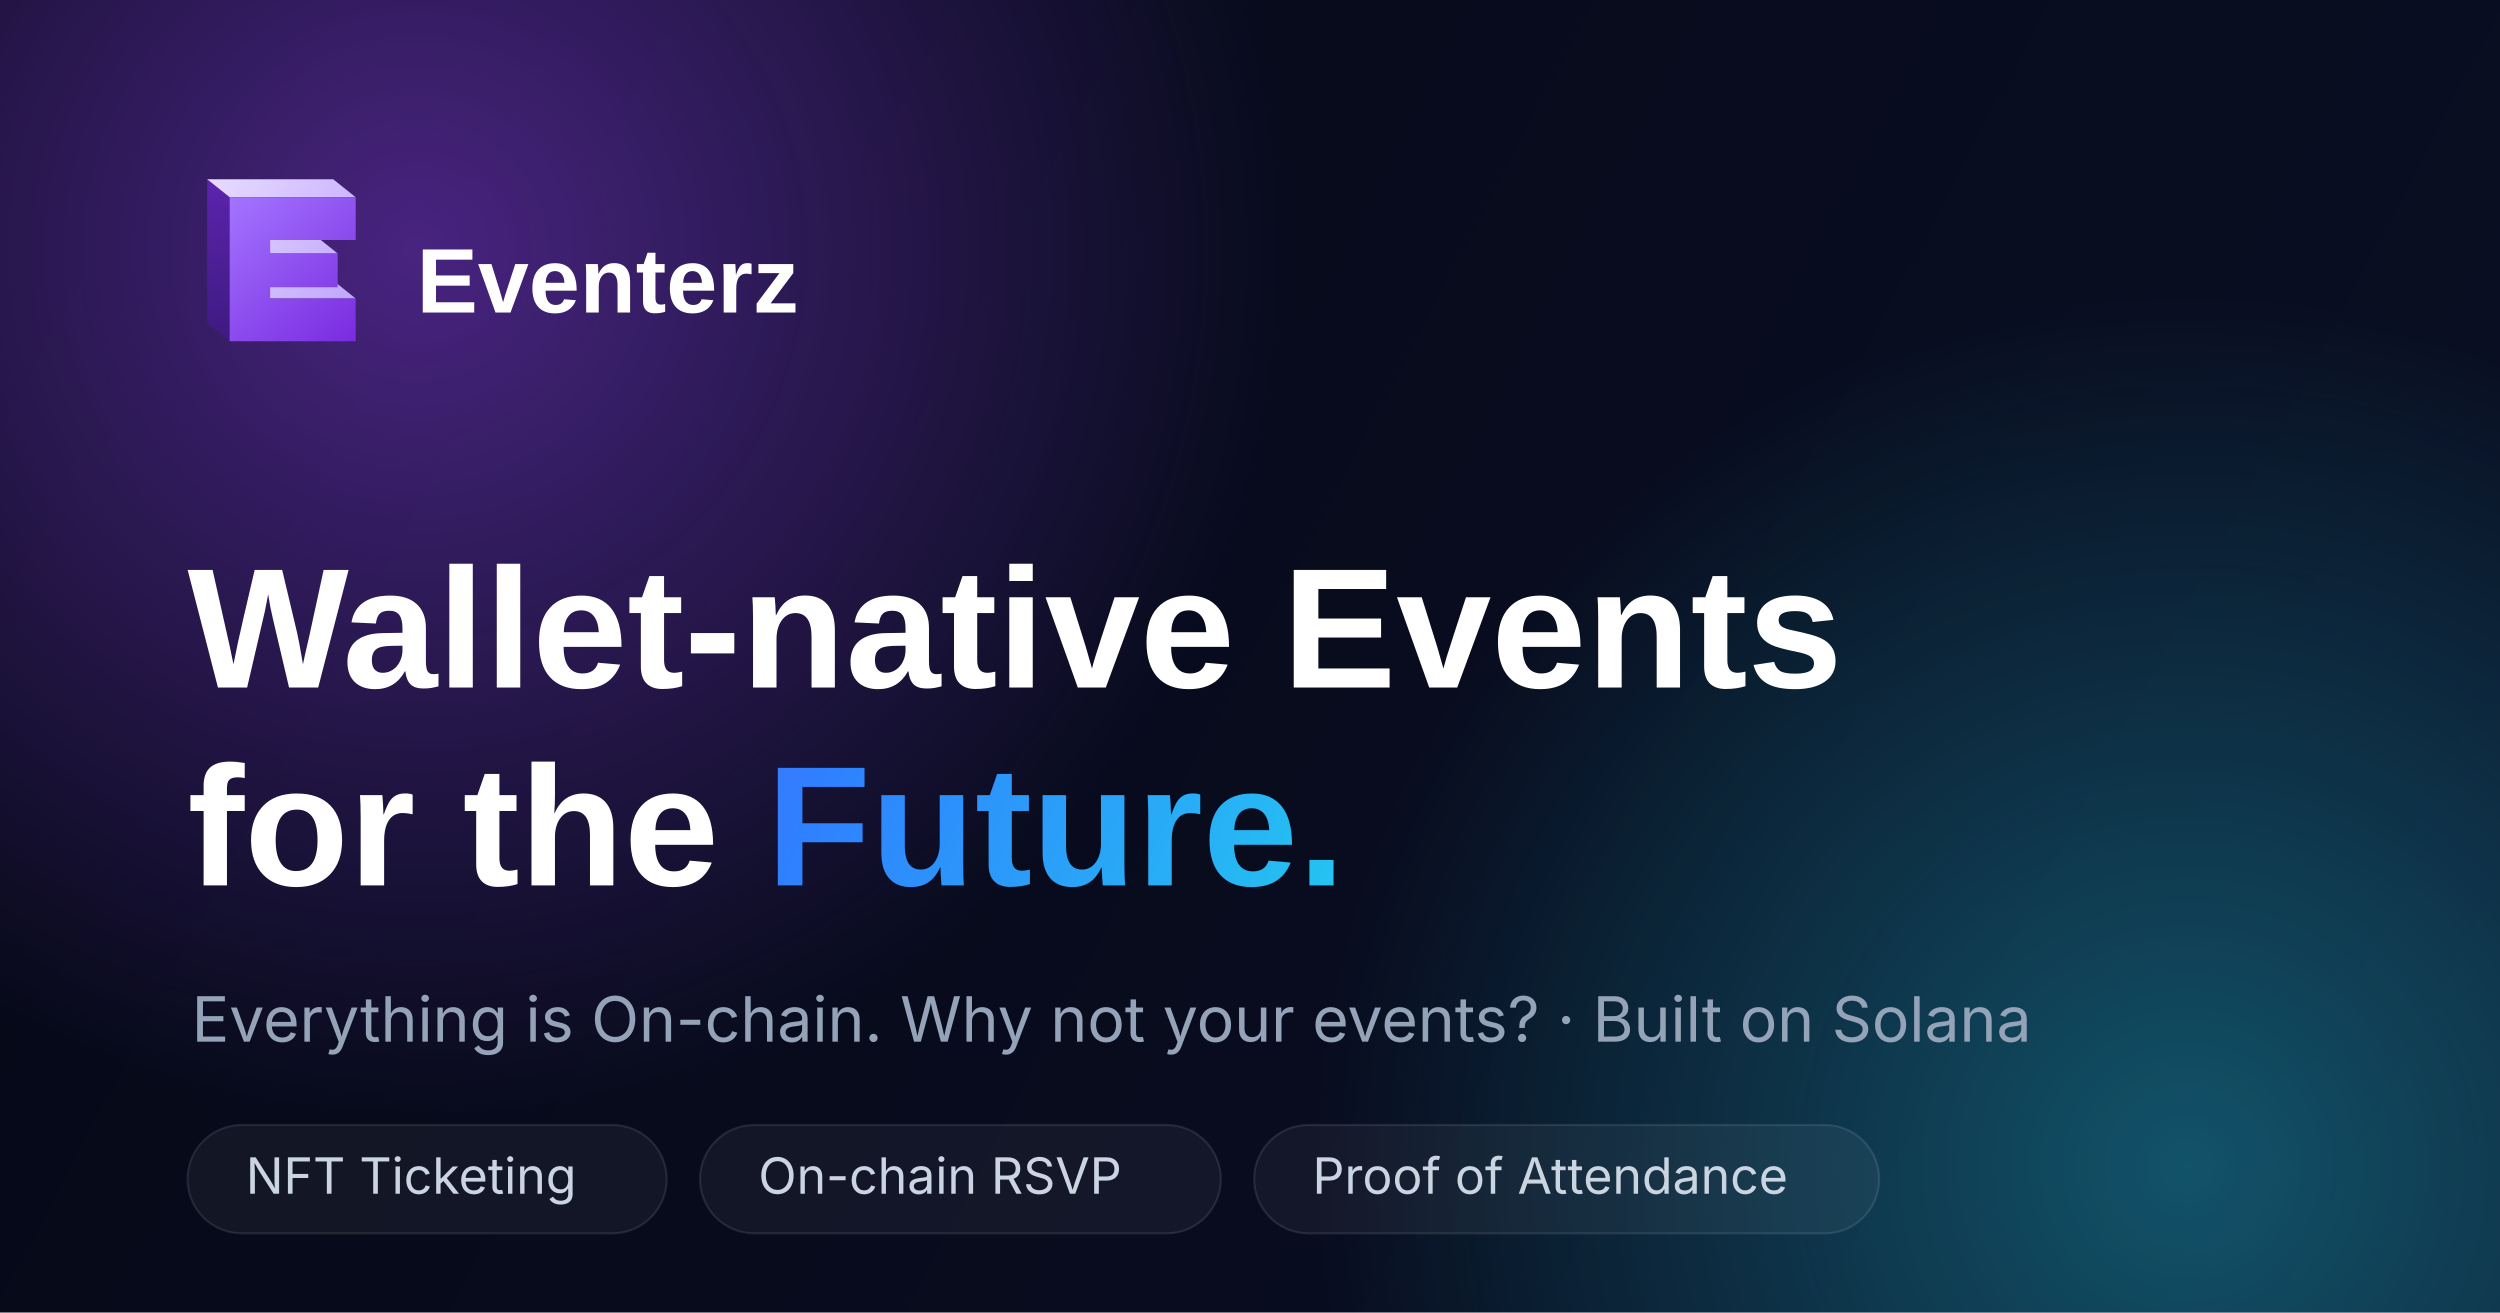
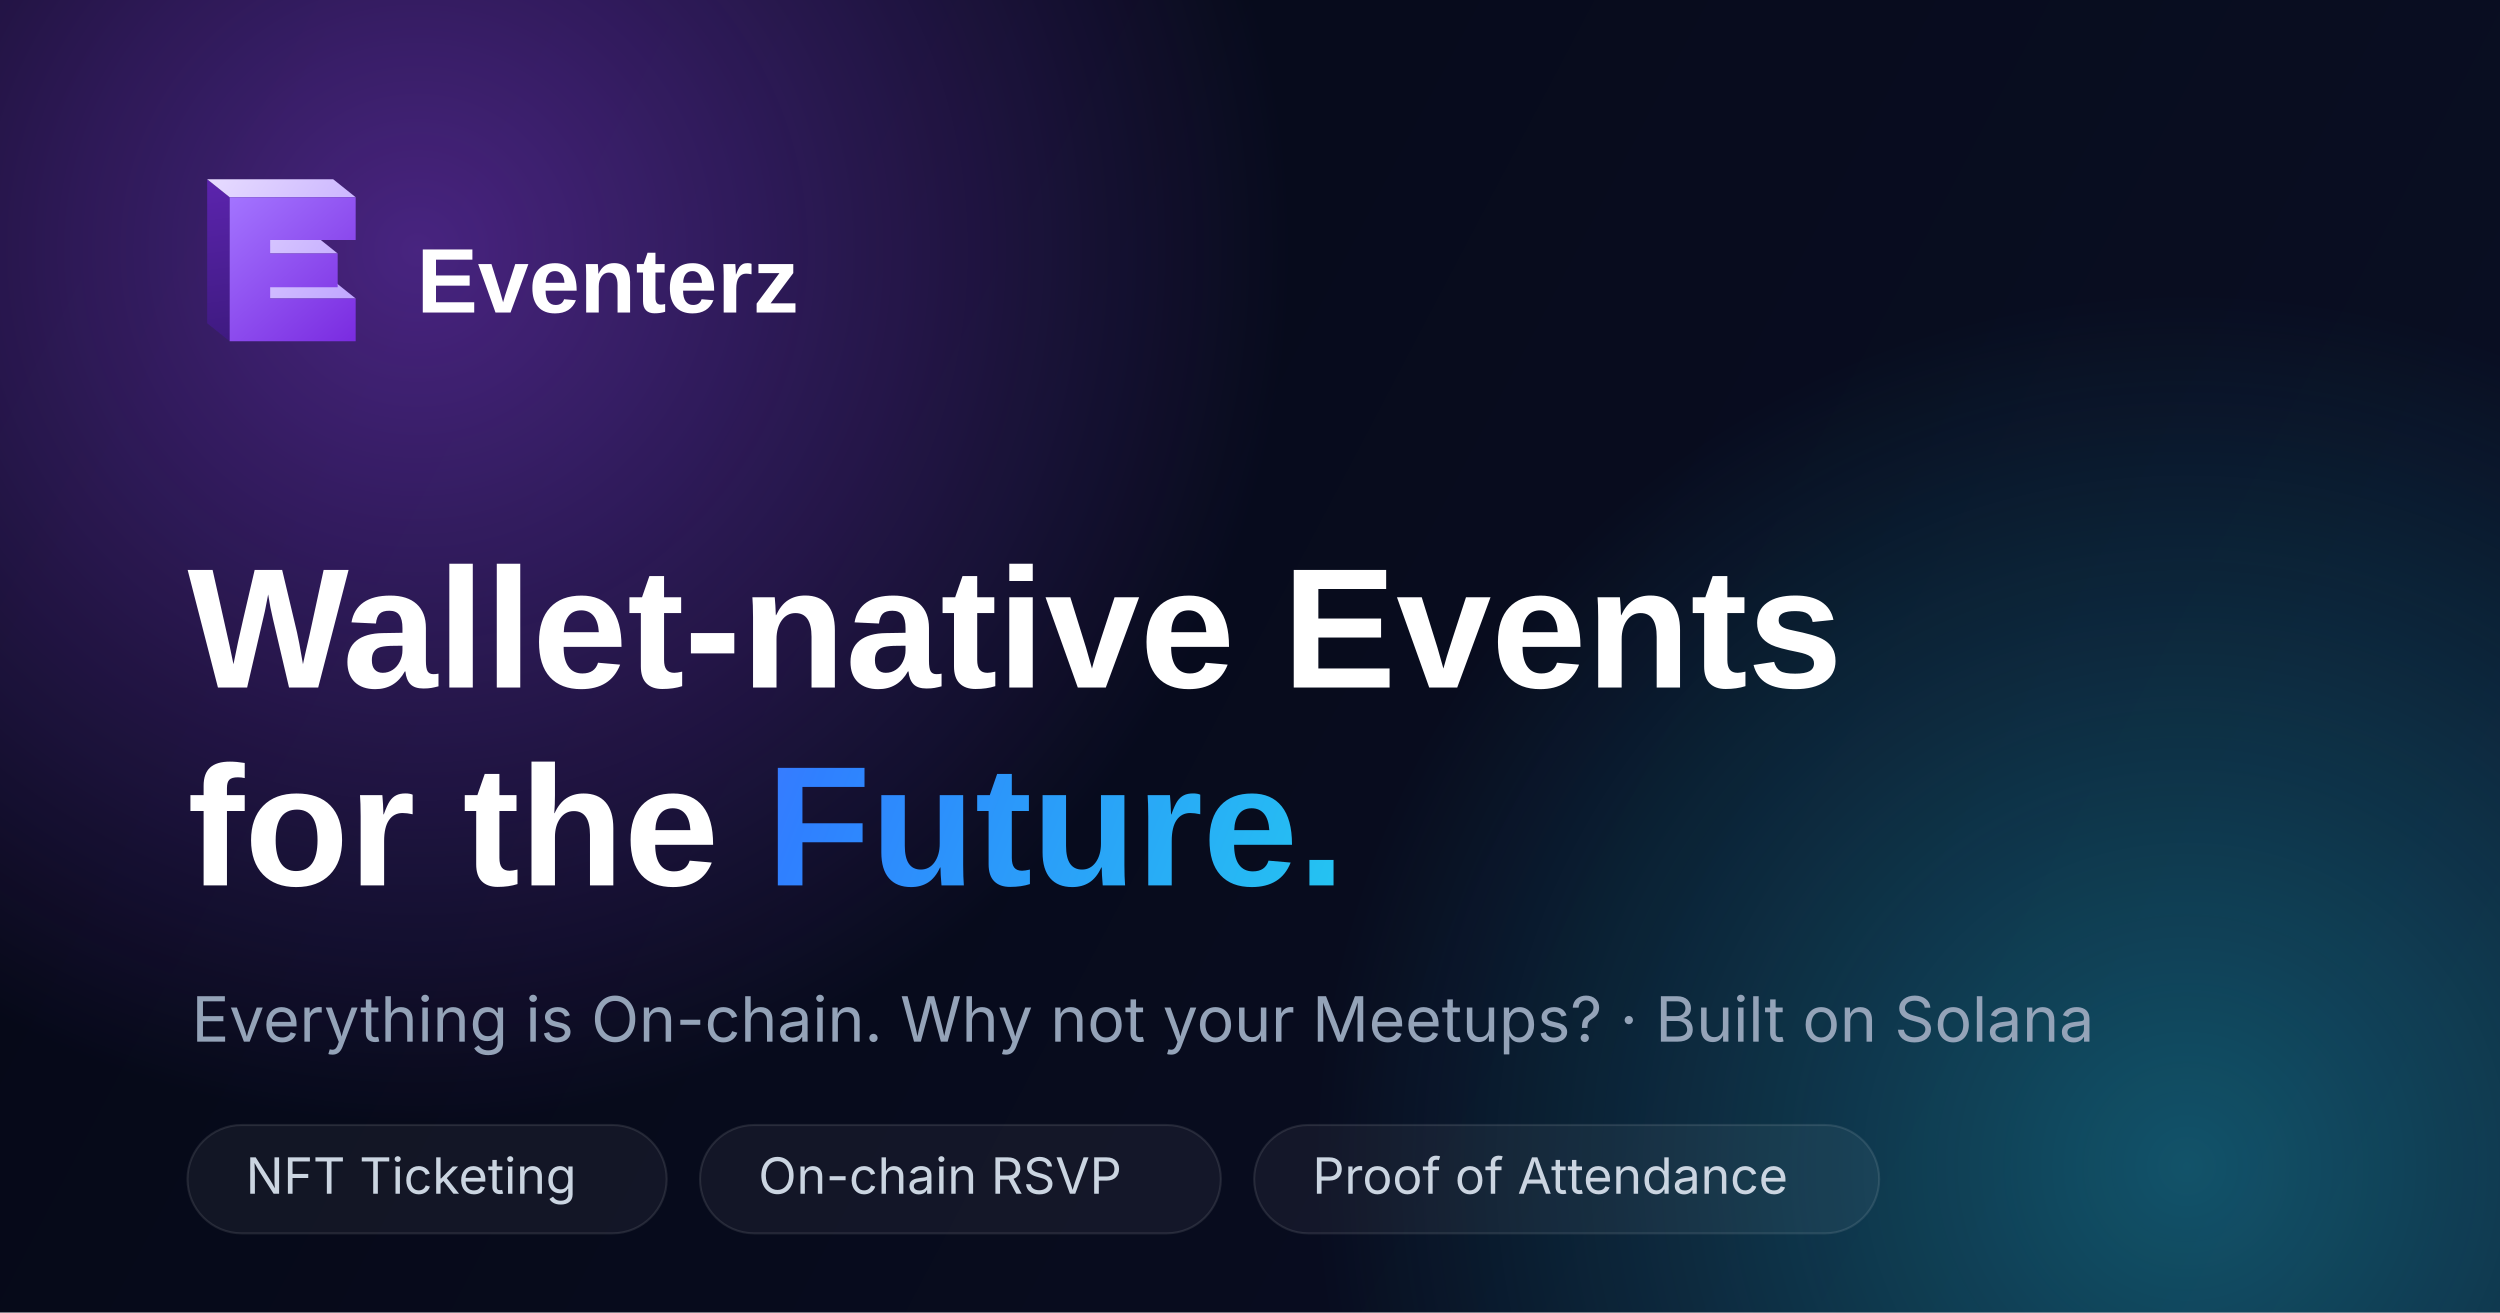
<svg xmlns="http://www.w3.org/2000/svg" width="1200" height="630" viewBox="0 0 1200 630" fill="none">
  <defs>
    <linearGradient id="bg" x1="0" y1="0" x2="1200" y2="630" gradientUnits="userSpaceOnUse">
      <stop stop-color="#050816" />
      <stop offset="1" stop-color="#0A0F24" />
    </linearGradient>
    <linearGradient id="grad" x1="120" y1="220" x2="700" y2="440" gradientUnits="userSpaceOnUse">
      <stop stop-color="#9945FF" />
      <stop offset="0.5" stop-color="#2F80FF" />
      <stop offset="1" stop-color="#22D3EE" />
    </linearGradient>
    <radialGradient id="glow1" cx="0" cy="0" r="1" gradientTransform="translate(200 120) rotate(45) scale(420)" gradientUnits="userSpaceOnUse">
      <stop stop-color="#9945FF" stop-opacity="0.45" />
      <stop offset="1" stop-color="#9945FF" stop-opacity="0" />
    </radialGradient>
    <radialGradient id="glow2" cx="0" cy="0" r="1" gradientTransform="translate(1050 560) rotate(45) scale(420)" gradientUnits="userSpaceOnUse">
      <stop stop-color="#22D3EE" stop-opacity="0.35" />
      <stop offset="1" stop-color="#22D3EE" stop-opacity="0" />
    </radialGradient>
  </defs>
  <rect width="1200" height="630" fill="url(#bg)" />
  <rect width="1200" height="630" fill="url(#glow1)" />
  <rect width="1200" height="630" fill="url(#glow2)" />
  <svg x="80" y="72" width="108" height="108" viewBox="0 0 100 100">
    <defs>
      <linearGradient id="mFront" x1="24" y1="18" x2="80" y2="82" gradientUnits="userSpaceOnUse">
        <stop stop-color="#A374FF" />
        <stop offset="1" stop-color="#7A2BE0" />
      </linearGradient>
      <linearGradient id="mTop" x1="14" y1="10" x2="80" y2="55" gradientUnits="userSpaceOnUse">
        <stop stop-color="#E7DCFF" />
        <stop offset="1" stop-color="#C2A9FF" />
      </linearGradient>
      <linearGradient id="mSide" x1="14" y1="10" x2="24" y2="82" gradientUnits="userSpaceOnUse">
        <stop stop-color="#5C24AE" />
        <stop offset="1" stop-color="#3E1A80" />
      </linearGradient>
    </defs>
    <g transform="translate(4 3)">
      <path d="M24 18 L24 82 L14 74 L14 10 Z" fill="url(#mSide)" />
      <path d="M24 18 L80 18 L70 10 L14 10 Z" fill="url(#mTop)" />
      <path d="M42 43 L72 43 L62 35 L32 35 Z" fill="url(#mTop)" />
      <path d="M42 63 L80 63 L70 55 L32 55 Z" fill="url(#mTop)" />
      <path d="M24 18 L80 18 L80 37 L42 37 L42 43 L72 43 L72 58 L42 58 L42 63 L80 63 L80 82 L24 82 Z" fill="url(#mFront)" />
    </g>
  </svg>
  <text x="200" y="150" font-family="Space Grotesk, Arial, sans-serif" font-size="44" font-weight="700" fill="#FFFFFF">Eventerz</text>
  <text x="90" y="330" font-family="Space Grotesk, Arial, sans-serif" font-size="82" font-weight="700" fill="#FFFFFF">Wallet-native Events</text>
  <text x="90" y="425" font-family="Space Grotesk, Arial, sans-serif" font-size="82" font-weight="700" fill="#FFFFFF">for the <tspan fill="url(#grad)">Future.</tspan>
  </text>
-   <text x="92" y="500" font-family="Inter, Arial, sans-serif" font-size="30" fill="#94A3B8">Everything is On-chain. Why not your events? · Built on Solana</text>
+   <text x="92" y="500" font-family="Inter, Arial, sans-serif" font-size="30" fill="#94A3B8">Everything is On-chain. Why not your Meetups? · Built on Solana</text>
  <g font-family="Inter, Arial, sans-serif" font-size="24" fill="#CBD5E1">
    <rect x="90" y="540" width="230" height="52" rx="26" fill="#FFFFFF" fill-opacity="0.05" stroke="#FFFFFF" stroke-opacity="0.1" />
    <text x="118" y="573">NFT Ticketing</text>
    <rect x="336" y="540" width="250" height="52" rx="26" fill="#FFFFFF" fill-opacity="0.05" stroke="#FFFFFF" stroke-opacity="0.1" />
    <text x="364" y="573">On-chain RSVP</text>
    <rect x="602" y="540" width="300" height="52" rx="26" fill="#FFFFFF" fill-opacity="0.05" stroke="#FFFFFF" stroke-opacity="0.1" />
    <text x="630" y="573">Proof of Attendance</text>
  </g>
</svg>
